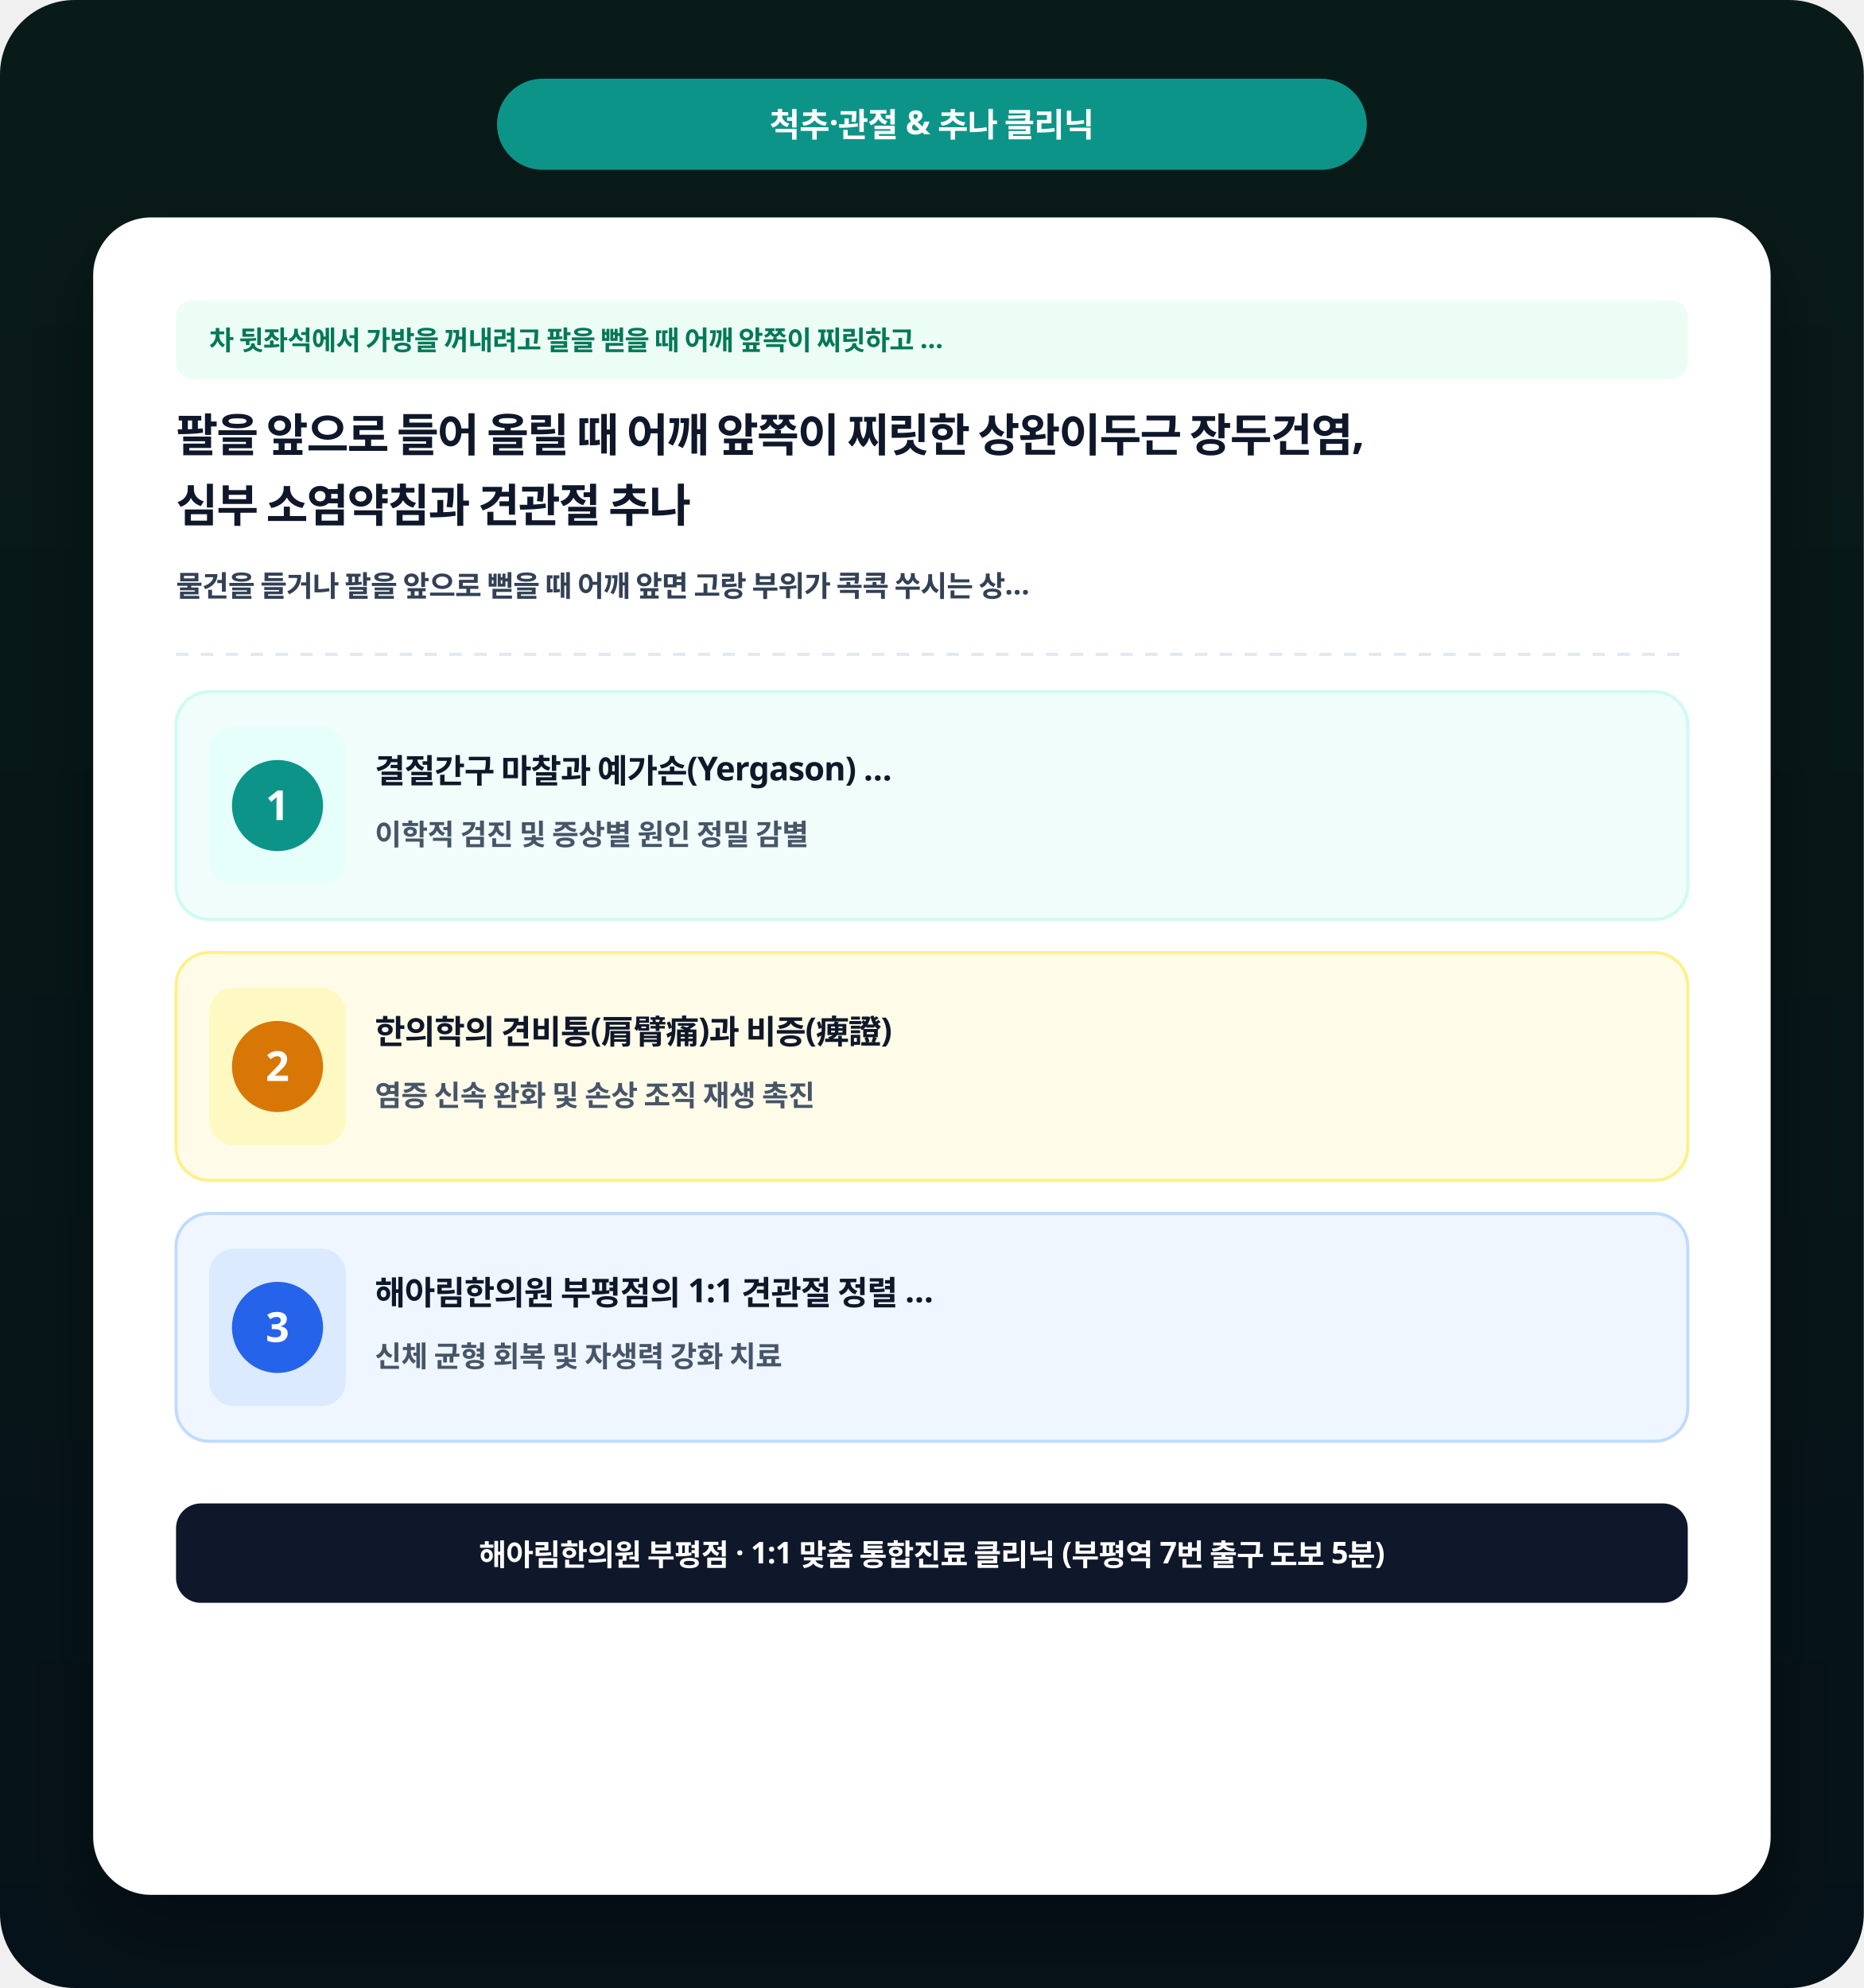
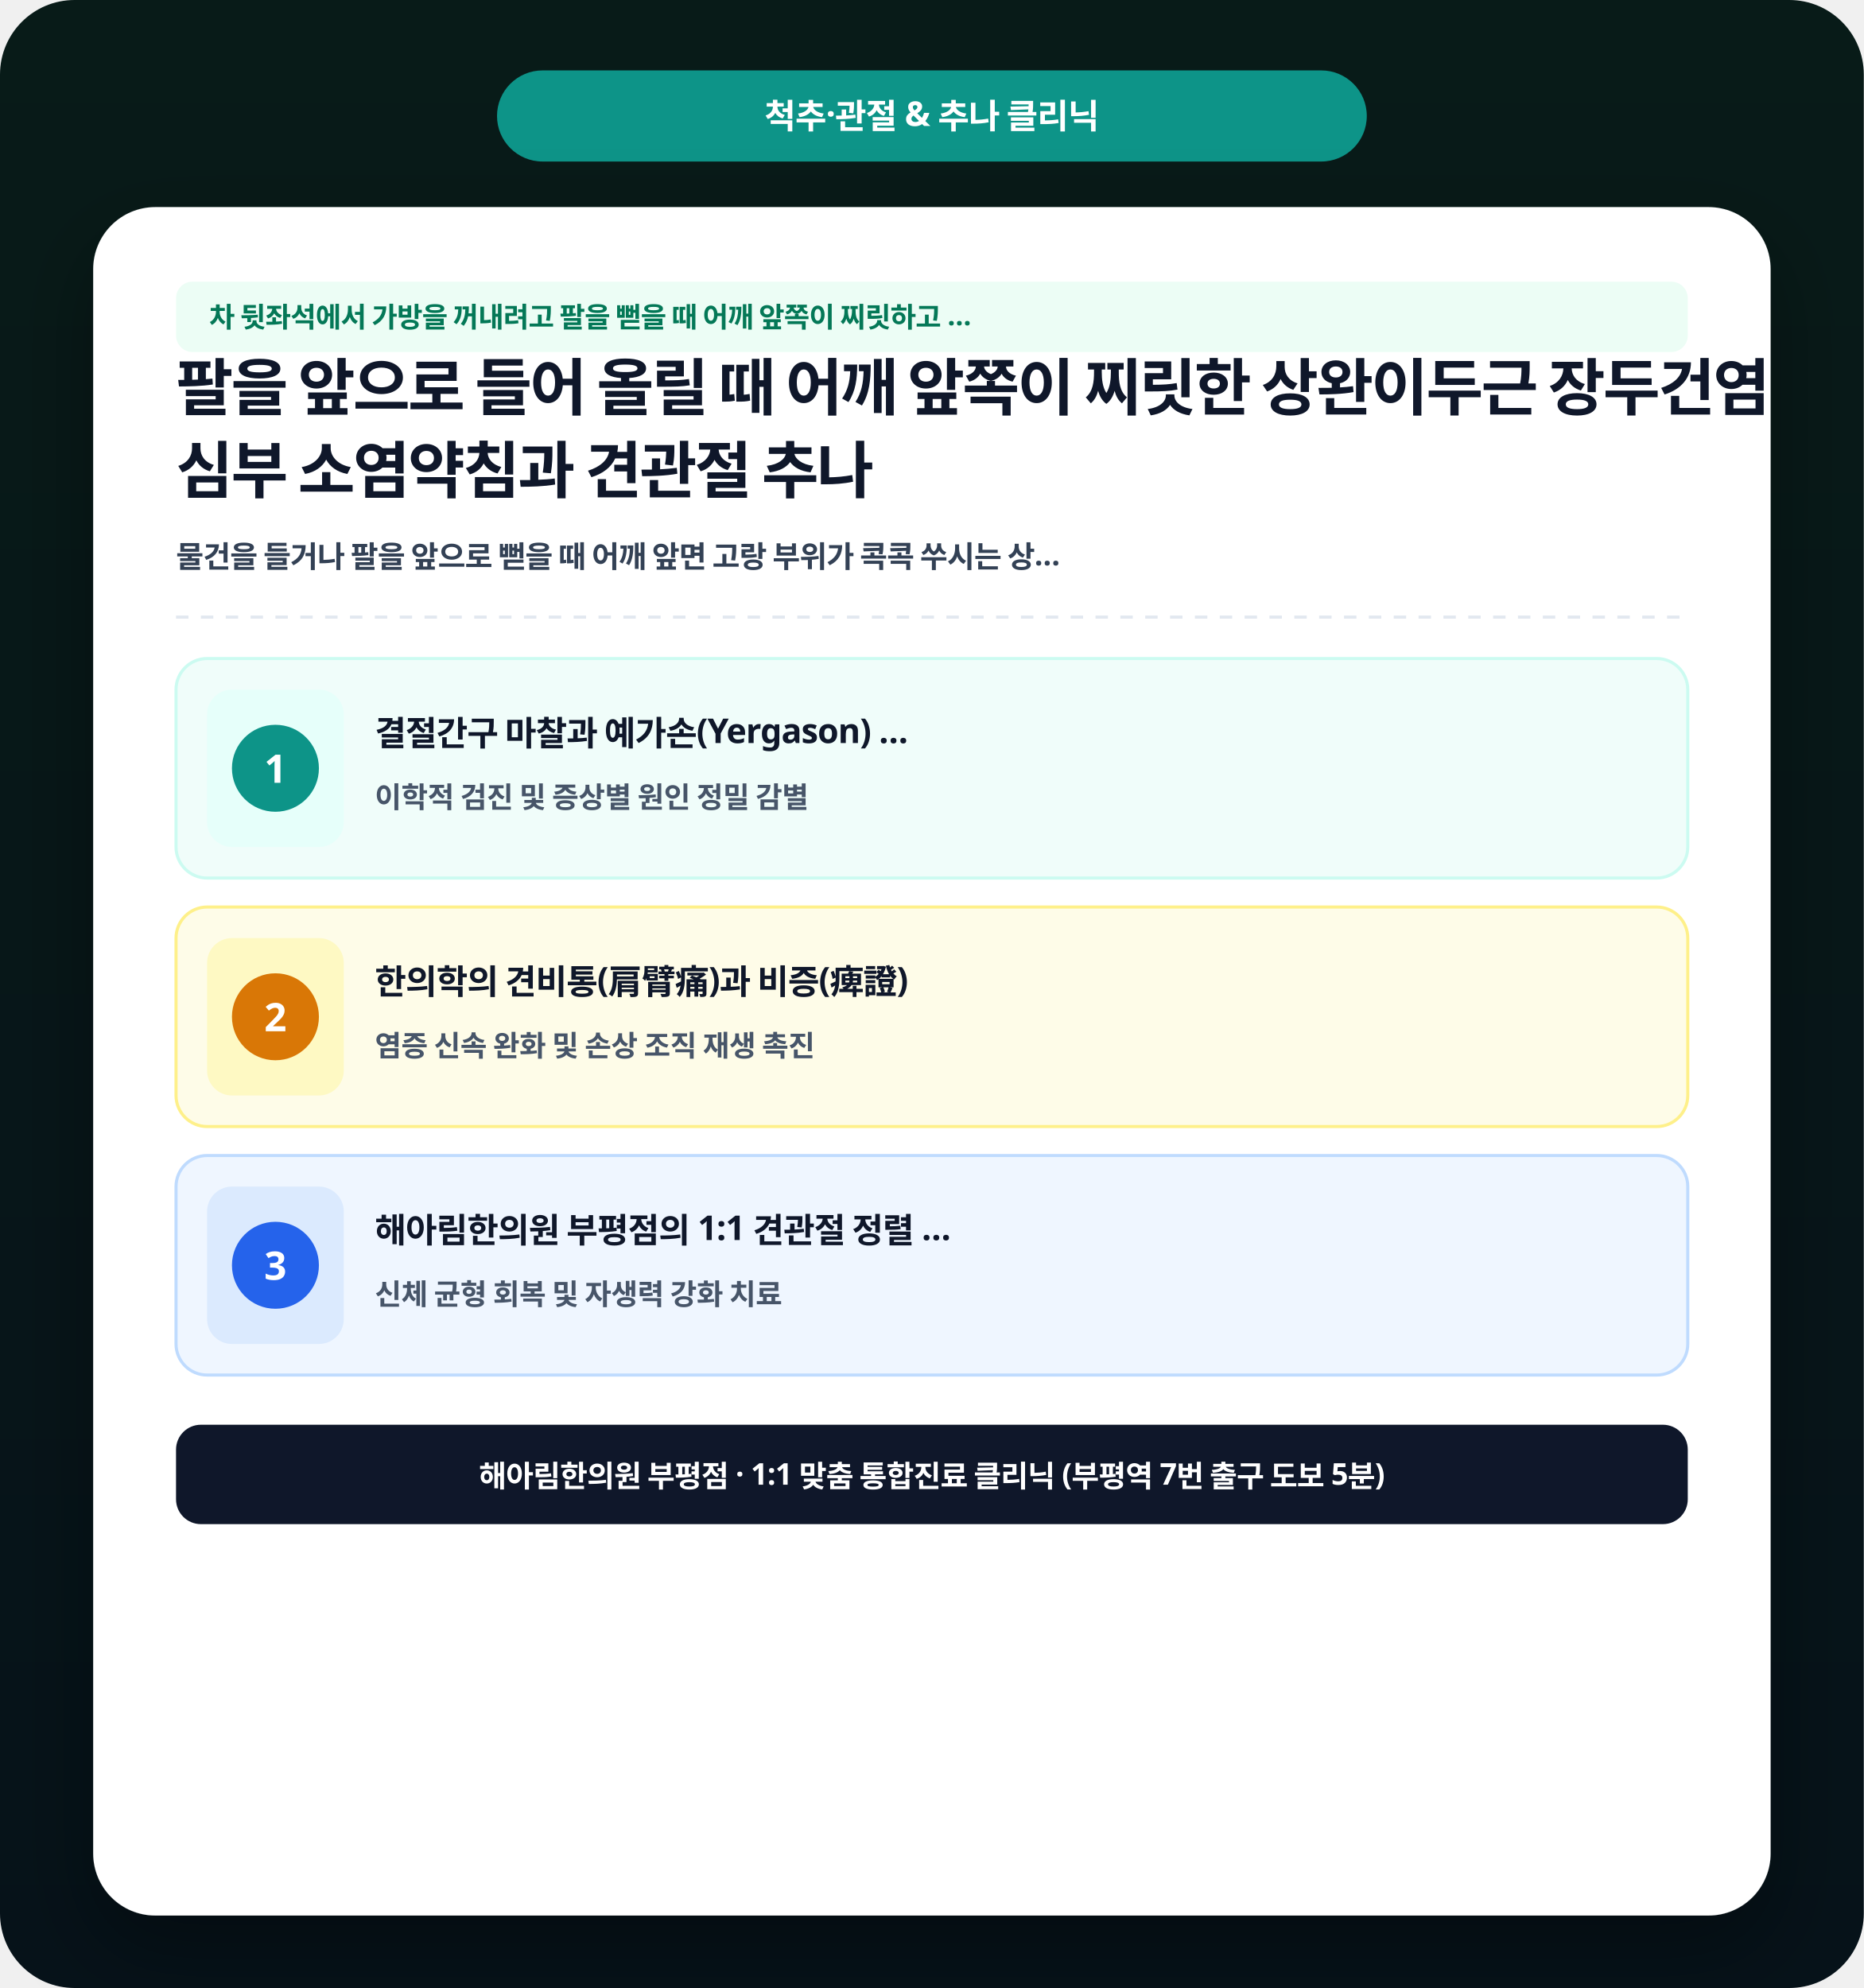
<svg xmlns="http://www.w3.org/2000/svg" width="900" height="960" viewBox="0 0 900 960">
  <defs>
    <linearGradient id="bgGrad" x1="0%" y1="0%" x2="0%" y2="100%">
      <stop offset="0%" stop-color="#081b18" />
      <stop offset="100%" stop-color="#061219" />
    </linearGradient>
    <filter id="cardShadow" x="-10%" y="-10%" width="120%" height="120%">
      <feDropShadow dx="0" dy="16" stdDeviation="20" flood-color="#000000" flood-opacity="0.35" />
    </filter>
  </defs>
  <rect x="0" y="0" width="900" height="960" rx="36" fill="url(#bgGrad)" />
-   <g transform="translate(450, 60)">
+   <g transform="translate(450, 56)">
    <rect x="-210" y="-22" width="420" height="44" rx="22" fill="#0d9488" />
-     <text x="0" y="6" font-size="16" font-weight="900" fill="#ffffff" text-anchor="middle" font-family="Pretendard, 'Malgun Gothic', sans-serif" letter-spacing="-0.02em">
+     <text x="0" y="6" font-size="16.5" font-weight="900" fill="#ffffff" text-anchor="middle" font-family="Pretendard, 'Malgun Gothic', sans-serif" letter-spacing="-0.02em">
      척추·관절 &amp; 추나 클리닉
    </text>
  </g>
  <g filter="url(#cardShadow)">
-     <rect x="45" y="105" width="810" height="810" rx="28" fill="#ffffff" />
+     <rect x="45" y="100" width="810" height="825" rx="30" fill="#ffffff" />
  </g>
-   <g transform="translate(85, 145)">
-     <rect x="0" y="0" width="730" height="38" rx="8" fill="#ecfdf5" />
-     <text x="16" y="24" font-size="13" font-weight="900" fill="#047857" font-family="Pretendard, 'Malgun Gothic', sans-serif" letter-spacing="-0.02em">
+   <g transform="translate(85, 136)">
+     <rect x="0" y="0" width="730" height="34" rx="8" fill="#ecfdf5" />
+     <text x="16" y="22" font-size="13.5" font-weight="900" fill="#047857" font-family="Pretendard, 'Malgun Gothic', sans-serif" letter-spacing="-0.02em">
      차 뒷좌석에서 가방을 꺼내려고 팔을 뻗을 때 어깨 앞쪽이 찌릿하고 …
    </text>
  </g>
  <g>
-     <text x="85" y="218" font-size="22" font-weight="900" fill="#0f172a" font-family="Pretendard, 'Malgun Gothic', sans-serif" letter-spacing="-0.03em">팔을 앞으로 들어 올릴 때 어깨 앞쪽이 찌릿한 상완이두근 장두건염,</text>
-     <text x="85" y="252" font-size="22" font-weight="900" fill="#0f172a" font-family="Pretendard, 'Malgun Gothic', sans-serif" letter-spacing="-0.03em">심부 소염약침과 견관절 추나</text>
+     <text x="85" y="198" font-size="30" font-weight="900" fill="#0f172a" font-family="Pretendard, 'Malgun Gothic', sans-serif" letter-spacing="-0.035em">팔을 앞으로 들어 올릴 때 어깨 앞쪽이 찌릿한 상완이두근 장두건염</text>
+     <text x="85" y="238" font-size="30" font-weight="900" fill="#0f172a" font-family="Pretendard, 'Malgun Gothic', sans-serif" letter-spacing="-0.035em">심부 소염약침과 견관절 추나</text>
  </g>
  <g>
-     <text x="85" y="288" font-size="14" font-weight="800" fill="#334155" font-family="Pretendard, 'Malgun Gothic', sans-serif" letter-spacing="-0.02em">
+     <text x="85" y="274" font-size="14.5" font-weight="800" fill="#334155" font-family="Pretendard, 'Malgun Gothic', sans-serif" letter-spacing="-0.02em">
      물건을 들거나 팔을 앞으로 뻗을 때 어깨 앞면 고랑 부위가 콕콕 쑤시는 상…
    </text>
  </g>
-   <line x1="85" y1="316" x2="815" y2="316" stroke="#e2e8f0" stroke-width="1.5" stroke-dasharray="6,6" />
-   <g transform="translate(85, 334)">
-     <rect x="0" y="0" width="730" height="110" rx="16" fill="#f0fdfa" stroke="#ccfbf1" stroke-width="1.5" />
-     <rect x="16" y="17" width="66" height="76" rx="12" fill="#e6fffa" />
-     <circle cx="49" cy="55" r="22" fill="#0d9488" />
-     <text x="49" y="62" font-size="20" font-weight="900" fill="#ffffff" text-anchor="middle" font-family="Pretendard, 'Malgun Gothic', sans-serif">1</text>
-     <text x="96" y="44" font-size="16" font-weight="900" fill="#0f172a" font-family="Pretendard, 'Malgun Gothic', sans-serif" letter-spacing="-0.02em">
+   <line x1="85" y1="298" x2="815" y2="298" stroke="#e2e8f0" stroke-width="1.5" stroke-dasharray="6,6" />
+   <g transform="translate(85, 318)">
+     <rect x="0" y="0" width="730" height="106" rx="15" fill="#f0fdfa" stroke="#ccfbf1" stroke-width="1.5" />
+     <rect x="15" y="15" width="66" height="76" rx="12" fill="#e6fffa" />
+     <circle cx="48" cy="53" r="21" fill="#0d9488" />
+     <text x="48" y="60" font-size="19" font-weight="900" fill="#ffffff" text-anchor="middle" font-family="Pretendard, 'Malgun Gothic', sans-serif">1</text>
+     <text x="96" y="42" font-size="16.5" font-weight="900" fill="#0f172a" font-family="Pretendard, 'Malgun Gothic', sans-serif" letter-spacing="-0.02em">
      결절간구 마찰과 예가손(Yergason) …
    </text>
-     <text x="96" y="74" font-size="14" font-weight="600" fill="#475569" font-family="Pretendard, 'Malgun Gothic', sans-serif" letter-spacing="-0.01em">
+     <text x="96" y="72" font-size="14" font-weight="600" fill="#475569" font-family="Pretendard, 'Malgun Gothic', sans-serif" letter-spacing="-0.01em">
      이학적 검진 및 증상별 원인 정밀 감별
    </text>
  </g>
-   <g transform="translate(85, 460)">
-     <rect x="0" y="0" width="730" height="110" rx="16" fill="#fefce8" stroke="#fef08a" stroke-width="1.5" />
-     <rect x="16" y="17" width="66" height="76" rx="12" fill="#fef9c3" />
-     <circle cx="49" cy="55" r="22" fill="#d97706" />
-     <text x="49" y="62" font-size="20" font-weight="900" fill="#ffffff" text-anchor="middle" font-family="Pretendard, 'Malgun Gothic', sans-serif">2</text>
-     <text x="96" y="44" font-size="16" font-weight="900" fill="#0f172a" font-family="Pretendard, 'Malgun Gothic', sans-serif" letter-spacing="-0.02em">
+   <g transform="translate(85, 438)">
+     <rect x="0" y="0" width="730" height="106" rx="15" fill="#fefce8" stroke="#fef08a" stroke-width="1.5" />
+     <rect x="15" y="15" width="66" height="76" rx="12" fill="#fef9c3" />
+     <circle cx="48" cy="53" r="21" fill="#d97706" />
+     <text x="48" y="60" font-size="19" font-weight="900" fill="#ffffff" text-anchor="middle" font-family="Pretendard, 'Malgun Gothic', sans-serif">2</text>
+     <text x="96" y="42" font-size="16.5" font-weight="900" fill="#0f172a" font-family="Pretendard, 'Malgun Gothic', sans-serif" letter-spacing="-0.02em">
      한의학의 견비통(肩臂痛)과 비증(痺證)
    </text>
-     <text x="96" y="74" font-size="14" font-weight="600" fill="#475569" font-family="Pretendard, 'Malgun Gothic', sans-serif" letter-spacing="-0.01em">
+     <text x="96" y="72" font-size="14" font-weight="600" fill="#475569" font-family="Pretendard, 'Malgun Gothic', sans-serif" letter-spacing="-0.01em">
      염증 신속 완화 및 손상 조직 재생 촉진
    </text>
  </g>
-   <g transform="translate(85, 586)">
-     <rect x="0" y="0" width="730" height="110" rx="16" fill="#eff6ff" stroke="#bfdbfe" stroke-width="1.5" />
-     <rect x="16" y="17" width="66" height="76" rx="12" fill="#dbeafe" />
-     <circle cx="49" cy="55" r="22" fill="#2563eb" />
-     <text x="49" y="62" font-size="20" font-weight="900" fill="#ffffff" text-anchor="middle" font-family="Pretendard, 'Malgun Gothic', sans-serif">3</text>
-     <text x="96" y="44" font-size="16" font-weight="900" fill="#0f172a" font-family="Pretendard, 'Malgun Gothic', sans-serif" letter-spacing="-0.02em">
+   <g transform="translate(85, 558)">
+     <rect x="0" y="0" width="730" height="106" rx="15" fill="#eff6ff" stroke="#bfdbfe" stroke-width="1.5" />
+     <rect x="15" y="15" width="66" height="76" rx="12" fill="#dbeafe" />
+     <circle cx="48" cy="53" r="21" fill="#2563eb" />
+     <text x="48" y="60" font-size="19" font-weight="900" fill="#ffffff" text-anchor="middle" font-family="Pretendard, 'Malgun Gothic', sans-serif">3</text>
+     <text x="96" y="42" font-size="16.5" font-weight="900" fill="#0f172a" font-family="Pretendard, 'Malgun Gothic', sans-serif" letter-spacing="-0.02em">
      해아림한의원 부평점의 1:1 견관절 정렬 …
    </text>
-     <text x="96" y="74" font-size="14" font-weight="600" fill="#475569" font-family="Pretendard, 'Malgun Gothic', sans-serif" letter-spacing="-0.01em">
+     <text x="96" y="72" font-size="14" font-weight="600" fill="#475569" font-family="Pretendard, 'Malgun Gothic', sans-serif" letter-spacing="-0.01em">
      신체 균형 회복 및 자생력 강화 치료
    </text>
  </g>
-   <g transform="translate(85, 726)">
+   <g transform="translate(85, 688)">
    <rect x="0" y="0" width="730" height="48" rx="12" fill="#0f172a" />
    <text x="365" y="30" font-size="14.5" font-weight="800" fill="#ffffff" text-anchor="middle" font-family="Pretendard, 'Malgun Gothic', sans-serif" letter-spacing="-0.02em">
      해아림한의원 부평점 · 1:1 맞춤 통합진료 클리닉 (부평역 7번 출구 도보 5분)
    </text>
  </g>
</svg>
